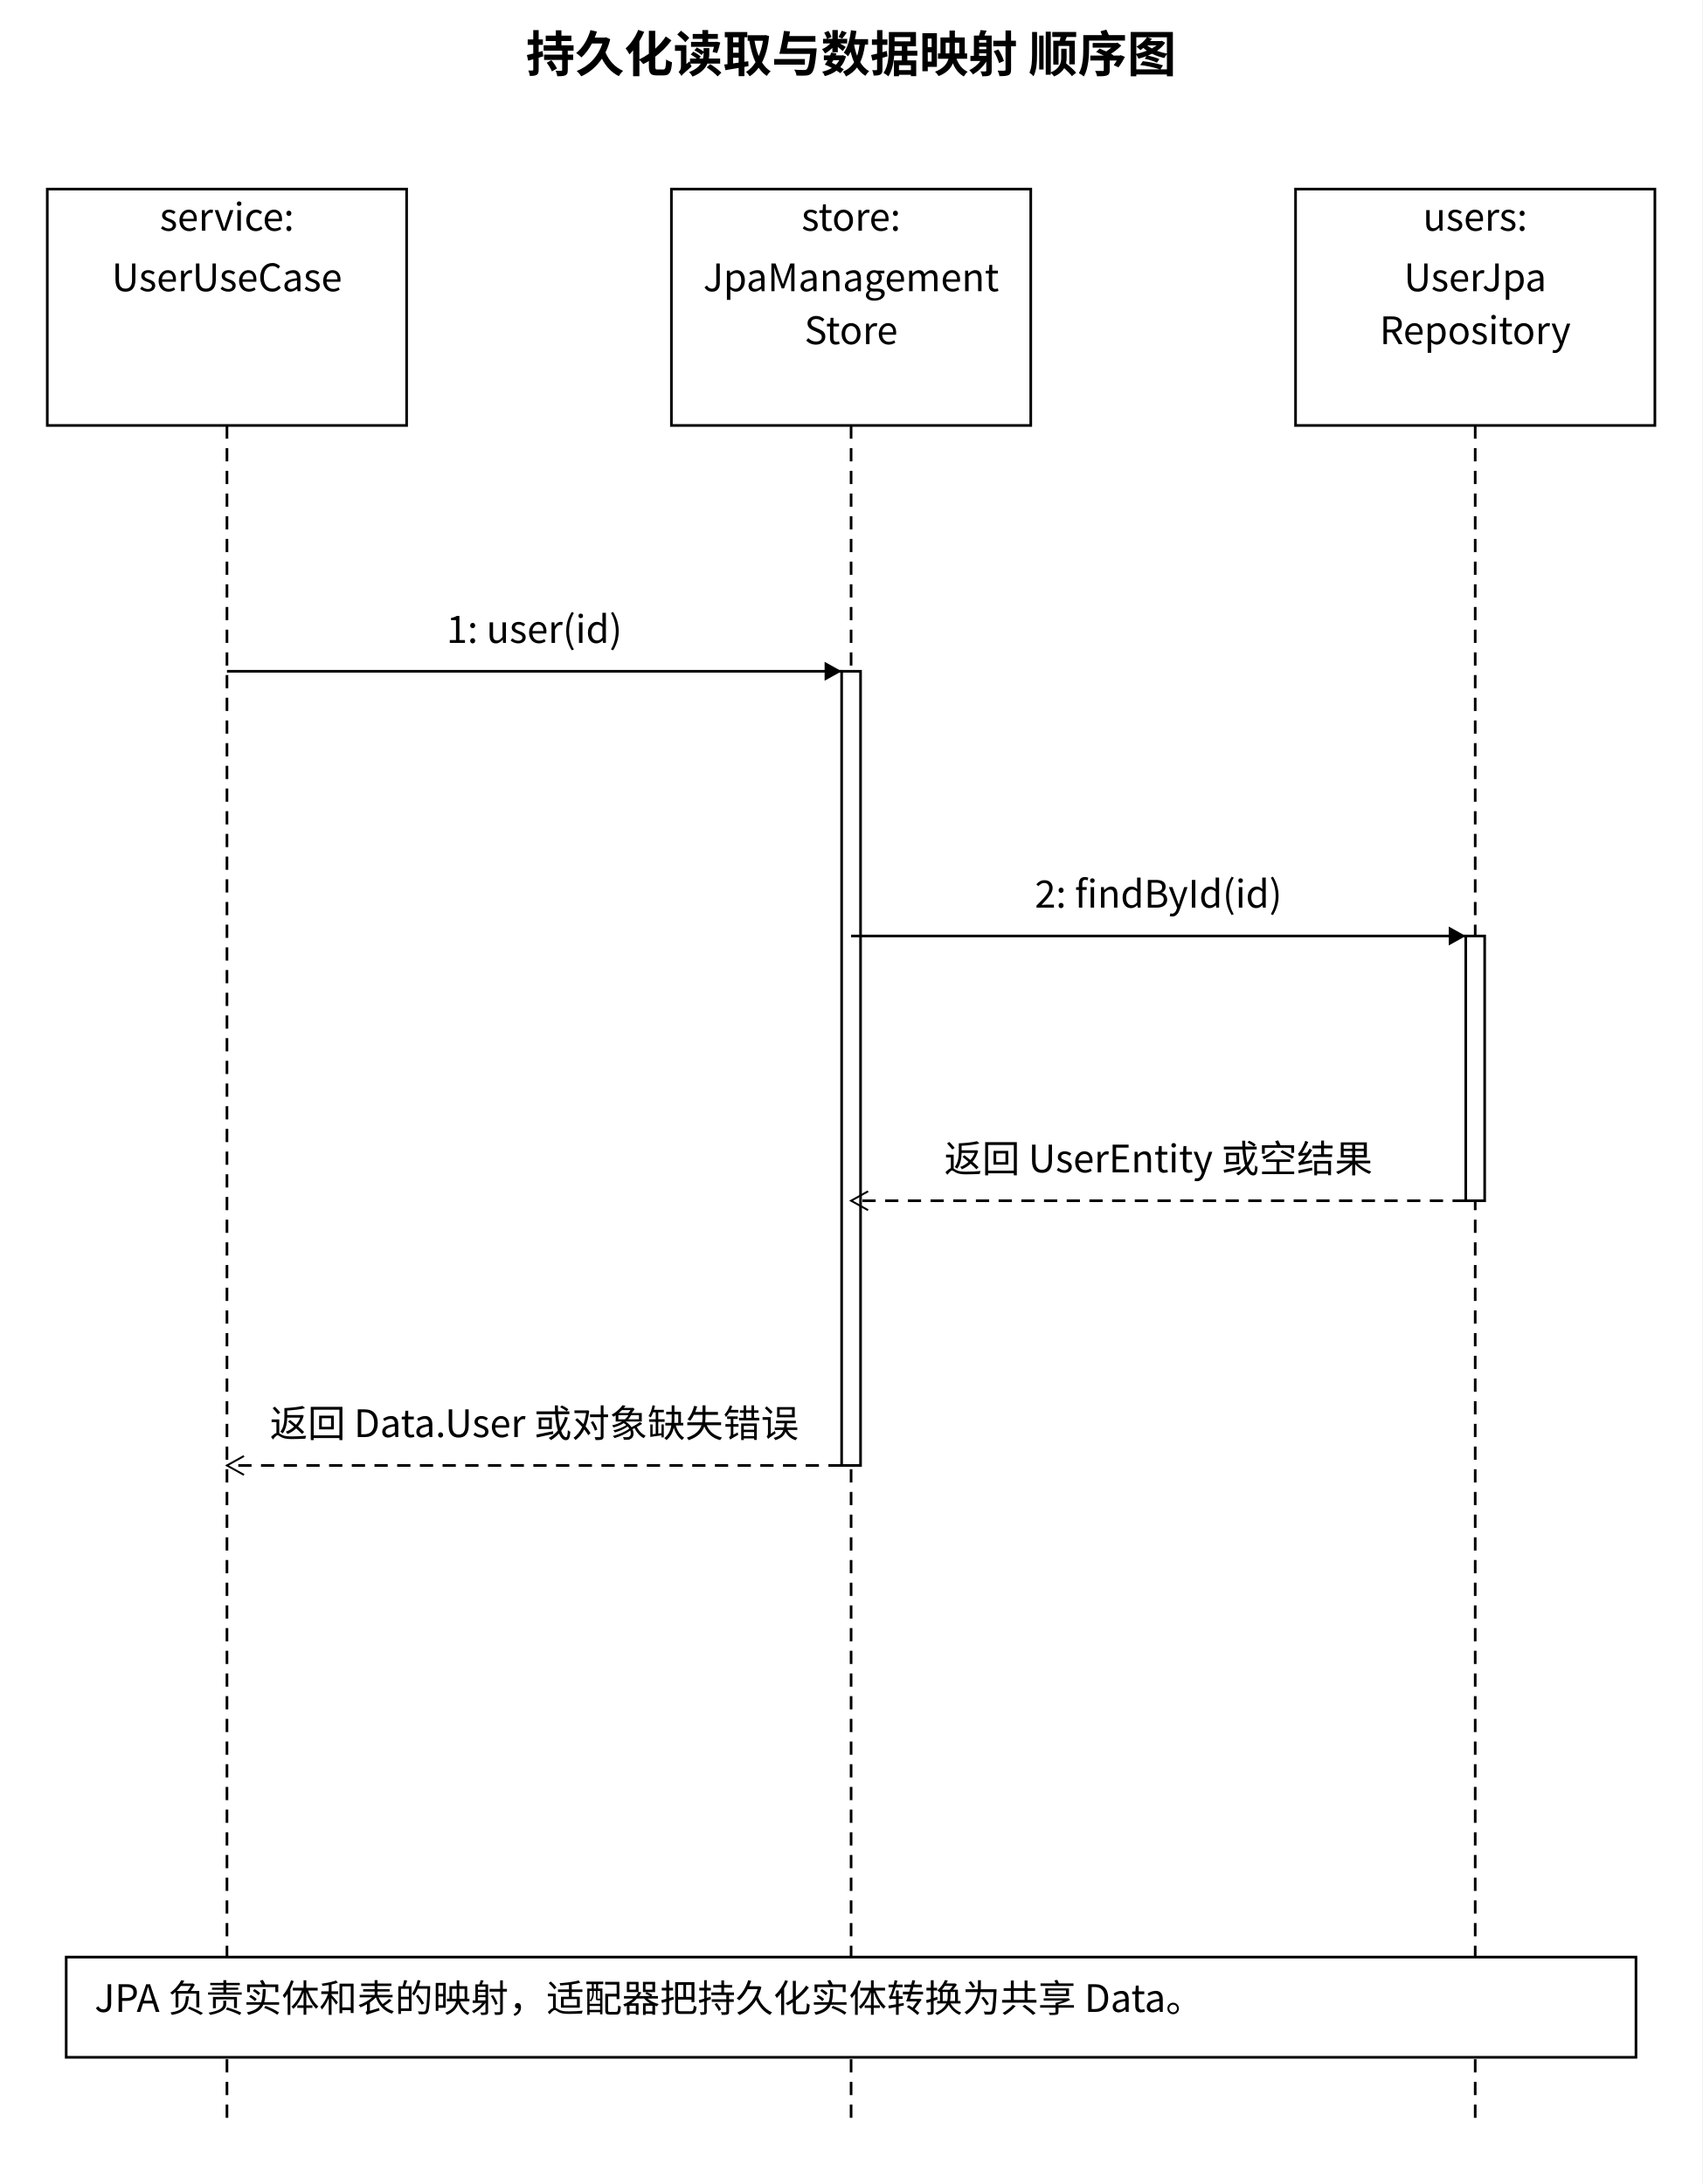
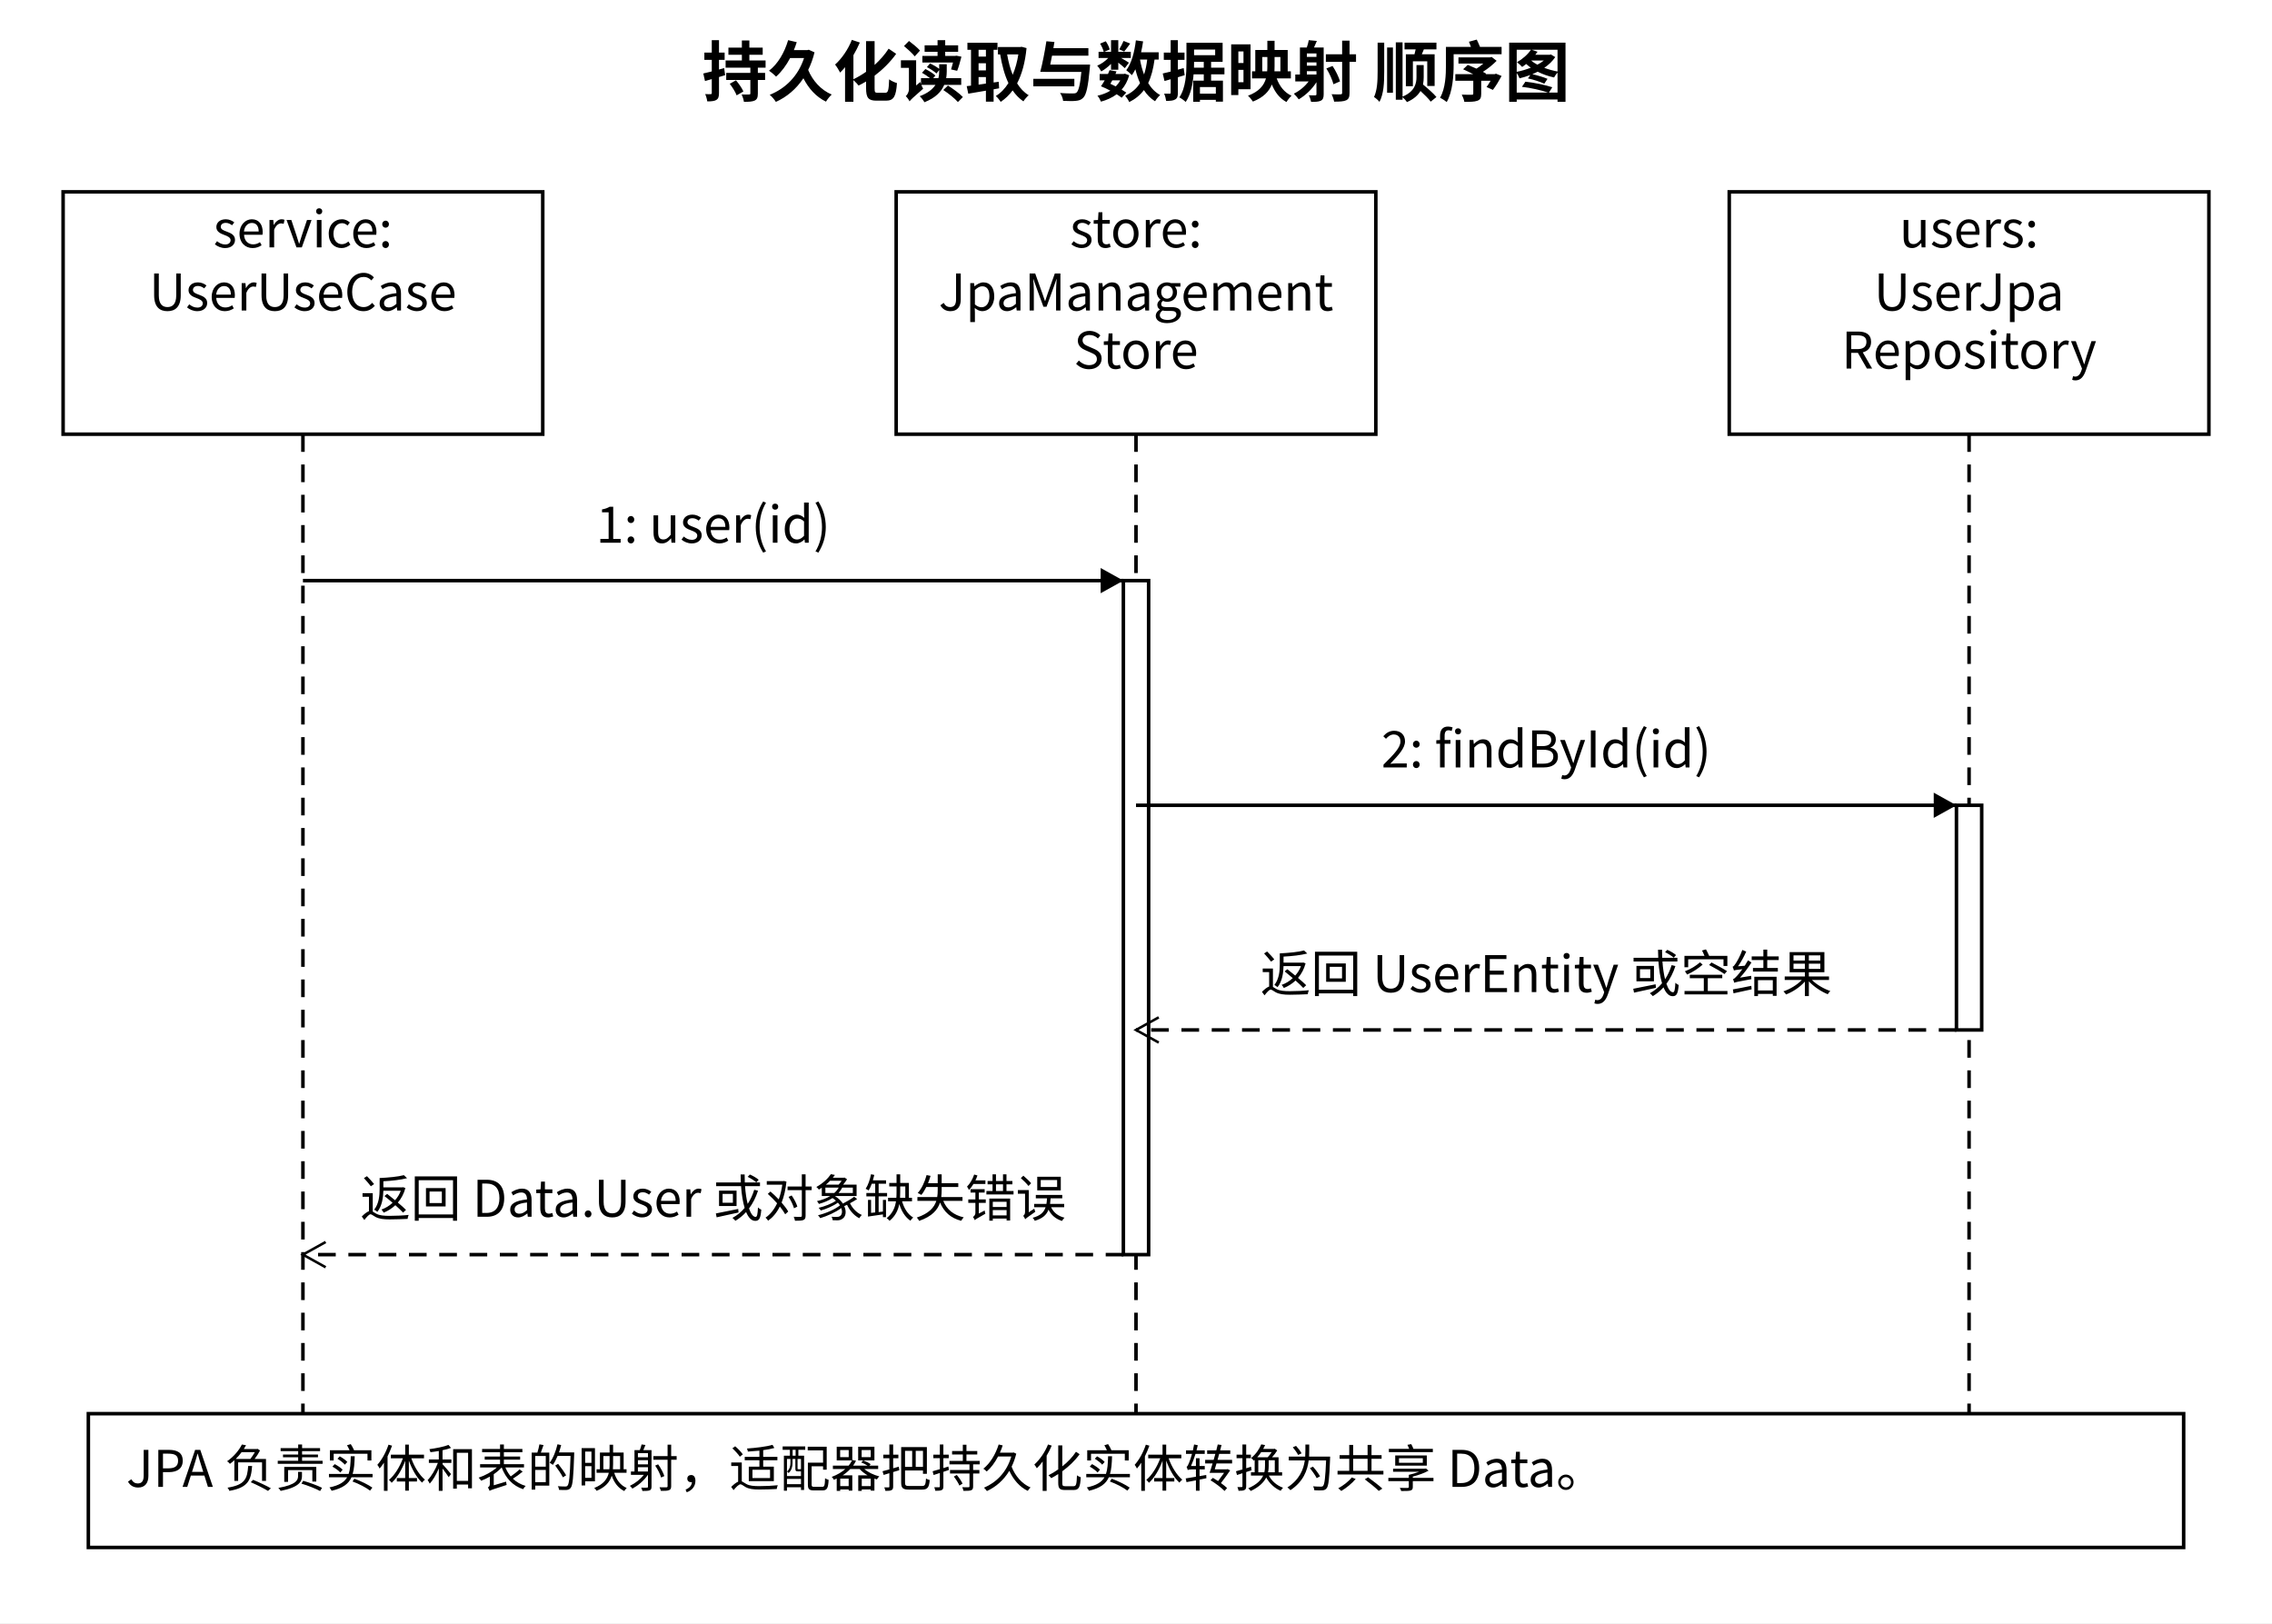
- <svg xmlns="http://www.w3.org/2000/svg" width="900" height="1155" viewBox="0 0 900 1155">
+ <svg xmlns="http://www.w3.org/2000/svg" width="900" height="643" viewBox="0 0 900 643">
  <style>text{font-family:'PingFang SC','Microsoft YaHei','Noto Sans CJK SC',system-ui,sans-serif;fill:black}</style>
  <defs>
    <marker id="open" markerWidth="12" markerHeight="12" refX="10" refY="6" orient="auto" markerUnits="userSpaceOnUse">
      <path d="M1,1 L10,6 L1,11" fill="none" stroke="black" />
    </marker>
    <marker id="filled" markerWidth="12" markerHeight="12" refX="10" refY="6" orient="auto" markerUnits="userSpaceOnUse">
      <path d="M1,1 L10,6 L1,11 Z" fill="black" />
    </marker>
    <marker id="triangle" markerWidth="16" markerHeight="16" refX="14" refY="8" orient="auto" markerUnits="userSpaceOnUse">
      <path d="M1,1 L14,8 L1,15 Z" fill="white" stroke="black" />
    </marker>
  </defs>
  <rect width="100%" height="100%" fill="white" />
  <text x="450.0" y="38" font-size="26" text-anchor="middle" font-weight="600">持久化读取与数据映射 顺序图</text>
-   <rect x="25" y="100" width="190" height="125" rx="0" fill="white" stroke="black" stroke-width="1.4" />
-   <text x="120" y="122" font-size="20" text-anchor="middle" font-weight="400">service:</text>
-   <text x="120" y="154" font-size="20" text-anchor="middle" font-weight="400">UserUseCase</text>
-   <path d="M 120,225 L 120,1120" fill="none" stroke="black" stroke-width="1.4" stroke-dasharray="7 5" />
-   <rect x="355" y="100" width="190" height="125" rx="0" fill="white" stroke="black" stroke-width="1.4" />
-   <text x="450" y="122" font-size="20" text-anchor="middle" font-weight="400">store:</text>
-   <text x="450" y="154" font-size="20" text-anchor="middle" font-weight="400">JpaManagement</text>
-   <text x="450" y="182" font-size="20" text-anchor="middle" font-weight="400">Store</text>
-   <path d="M 450,225 L 450,1120" fill="none" stroke="black" stroke-width="1.4" stroke-dasharray="7 5" />
-   <rect x="685" y="100" width="190" height="125" rx="0" fill="white" stroke="black" stroke-width="1.4" />
-   <text x="780" y="122" font-size="20" text-anchor="middle" font-weight="400">users:</text>
-   <text x="780" y="154" font-size="20" text-anchor="middle" font-weight="400">UserJpa</text>
-   <text x="780" y="182" font-size="20" text-anchor="middle" font-weight="400">Repository</text>
-   <path d="M 780,225 L 780,1120" fill="none" stroke="black" stroke-width="1.4" stroke-dasharray="7 5" />
-   <rect x="445" y="355" width="10" height="420" rx="0" fill="white" stroke="black" stroke-width="1.4" />
-   <path d="M 120,355 L 445,355" fill="none" stroke="black" stroke-width="1.4" marker-end="url(#filled)" />
-   <rect x="214.8" y="320" width="135.4" height="26" fill="white" />
-   <text x="282.5" y="340" font-size="20" text-anchor="middle" font-weight="400">1: user(id)</text>
-   <rect x="775" y="495" width="10" height="140" rx="0" fill="white" stroke="black" stroke-width="1.4" />
-   <path d="M 450,495 L 775,495" fill="none" stroke="black" stroke-width="1.4" marker-end="url(#filled)" />
-   <rect x="522.0" y="460" width="181" height="26" fill="white" />
-   <text x="612.5" y="480" font-size="20" text-anchor="middle" font-weight="400">2: findById(id)</text>
-   <path d="M 775,635 L 450,635" fill="none" stroke="black" stroke-width="1.4" stroke-dasharray="7 5" marker-end="url(#open)" />
-   <rect x="479.1" y="600" width="266.8" height="26" fill="white" />
-   <text x="612.5" y="620" font-size="20" text-anchor="middle" font-weight="400">返回 UserEntity 或空结果</text>
-   <path d="M 445,775 L 120,775" fill="none" stroke="black" stroke-width="1.4" stroke-dasharray="7 5" marker-end="url(#open)" />
-   <rect x="124.8" y="740" width="315.4" height="26" fill="white" />
-   <text x="282.5" y="760" font-size="20" text-anchor="middle" font-weight="400">返回 Data.User 或对象缺失错误</text>
-   <rect x="35" y="1035" width="830" height="53" rx="0" fill="white" stroke="black" stroke-width="1.4" />
-   <text x="50" y="1064" font-size="20" text-anchor="start" font-weight="400">JPA 负责实体和表的映射，适配器把持久化实体转换为共享 Data。</text>
+   <rect x="25" y="76" width="190" height="96" rx="0" fill="white" stroke="black" stroke-width="1.4" />
+   <text x="120" y="98" font-size="20" text-anchor="middle" font-weight="400">service:</text>
+   <text x="120" y="123" font-size="20" text-anchor="middle" font-weight="400">UserUseCase</text>
+   <path d="M 120,172 L 120,608" fill="none" stroke="black" stroke-width="1.4" stroke-dasharray="7 5" />
+   <rect x="355" y="76" width="190" height="96" rx="0" fill="white" stroke="black" stroke-width="1.4" />
+   <text x="450" y="98" font-size="20" text-anchor="middle" font-weight="400">store:</text>
+   <text x="450" y="123" font-size="20" text-anchor="middle" font-weight="400">JpaManagement</text>
+   <text x="450" y="146" font-size="20" text-anchor="middle" font-weight="400">Store</text>
+   <path d="M 450,172 L 450,608" fill="none" stroke="black" stroke-width="1.4" stroke-dasharray="7 5" />
+   <rect x="685" y="76" width="190" height="96" rx="0" fill="white" stroke="black" stroke-width="1.4" />
+   <text x="780" y="98" font-size="20" text-anchor="middle" font-weight="400">users:</text>
+   <text x="780" y="123" font-size="20" text-anchor="middle" font-weight="400">UserJpa</text>
+   <text x="780" y="146" font-size="20" text-anchor="middle" font-weight="400">Repository</text>
+   <path d="M 780,172 L 780,608" fill="none" stroke="black" stroke-width="1.4" stroke-dasharray="7 5" />
+   <rect x="445" y="230" width="10" height="267" rx="0" fill="white" stroke="black" stroke-width="1.4" />
+   <path d="M 120,230 L 445,230" fill="none" stroke="black" stroke-width="1.4" marker-end="url(#filled)" />
+   <rect x="214.8" y="195" width="135.4" height="26" fill="white" />
+   <text x="282.5" y="215" font-size="20" text-anchor="middle" font-weight="400">1: user(id)</text>
+   <rect x="775" y="319" width="10" height="89" rx="0" fill="white" stroke="black" stroke-width="1.4" />
+   <path d="M 450,319 L 775,319" fill="none" stroke="black" stroke-width="1.4" marker-end="url(#filled)" />
+   <rect x="522.0" y="284" width="181" height="26" fill="white" />
+   <text x="612.5" y="304" font-size="20" text-anchor="middle" font-weight="400">2: findById(id)</text>
+   <path d="M 775,408 L 450,408" fill="none" stroke="black" stroke-width="1.4" stroke-dasharray="7 5" marker-end="url(#open)" />
+   <rect x="479.1" y="373" width="266.8" height="26" fill="white" />
+   <text x="612.5" y="393" font-size="20" text-anchor="middle" font-weight="400">返回 UserEntity 或空结果</text>
+   <path d="M 445,497 L 120,497" fill="none" stroke="black" stroke-width="1.4" stroke-dasharray="7 5" marker-end="url(#open)" />
+   <rect x="124.8" y="462" width="315.4" height="26" fill="white" />
+   <text x="282.5" y="482" font-size="20" text-anchor="middle" font-weight="400">返回 Data.User 或对象缺失错误</text>
+   <rect x="35" y="560" width="830" height="53" rx="0" fill="white" stroke="black" stroke-width="1.4" />
+   <text x="50" y="589" font-size="20" text-anchor="start" font-weight="400">JPA 负责实体和表的映射，适配器把持久化实体转换为共享 Data。</text>
</svg>
